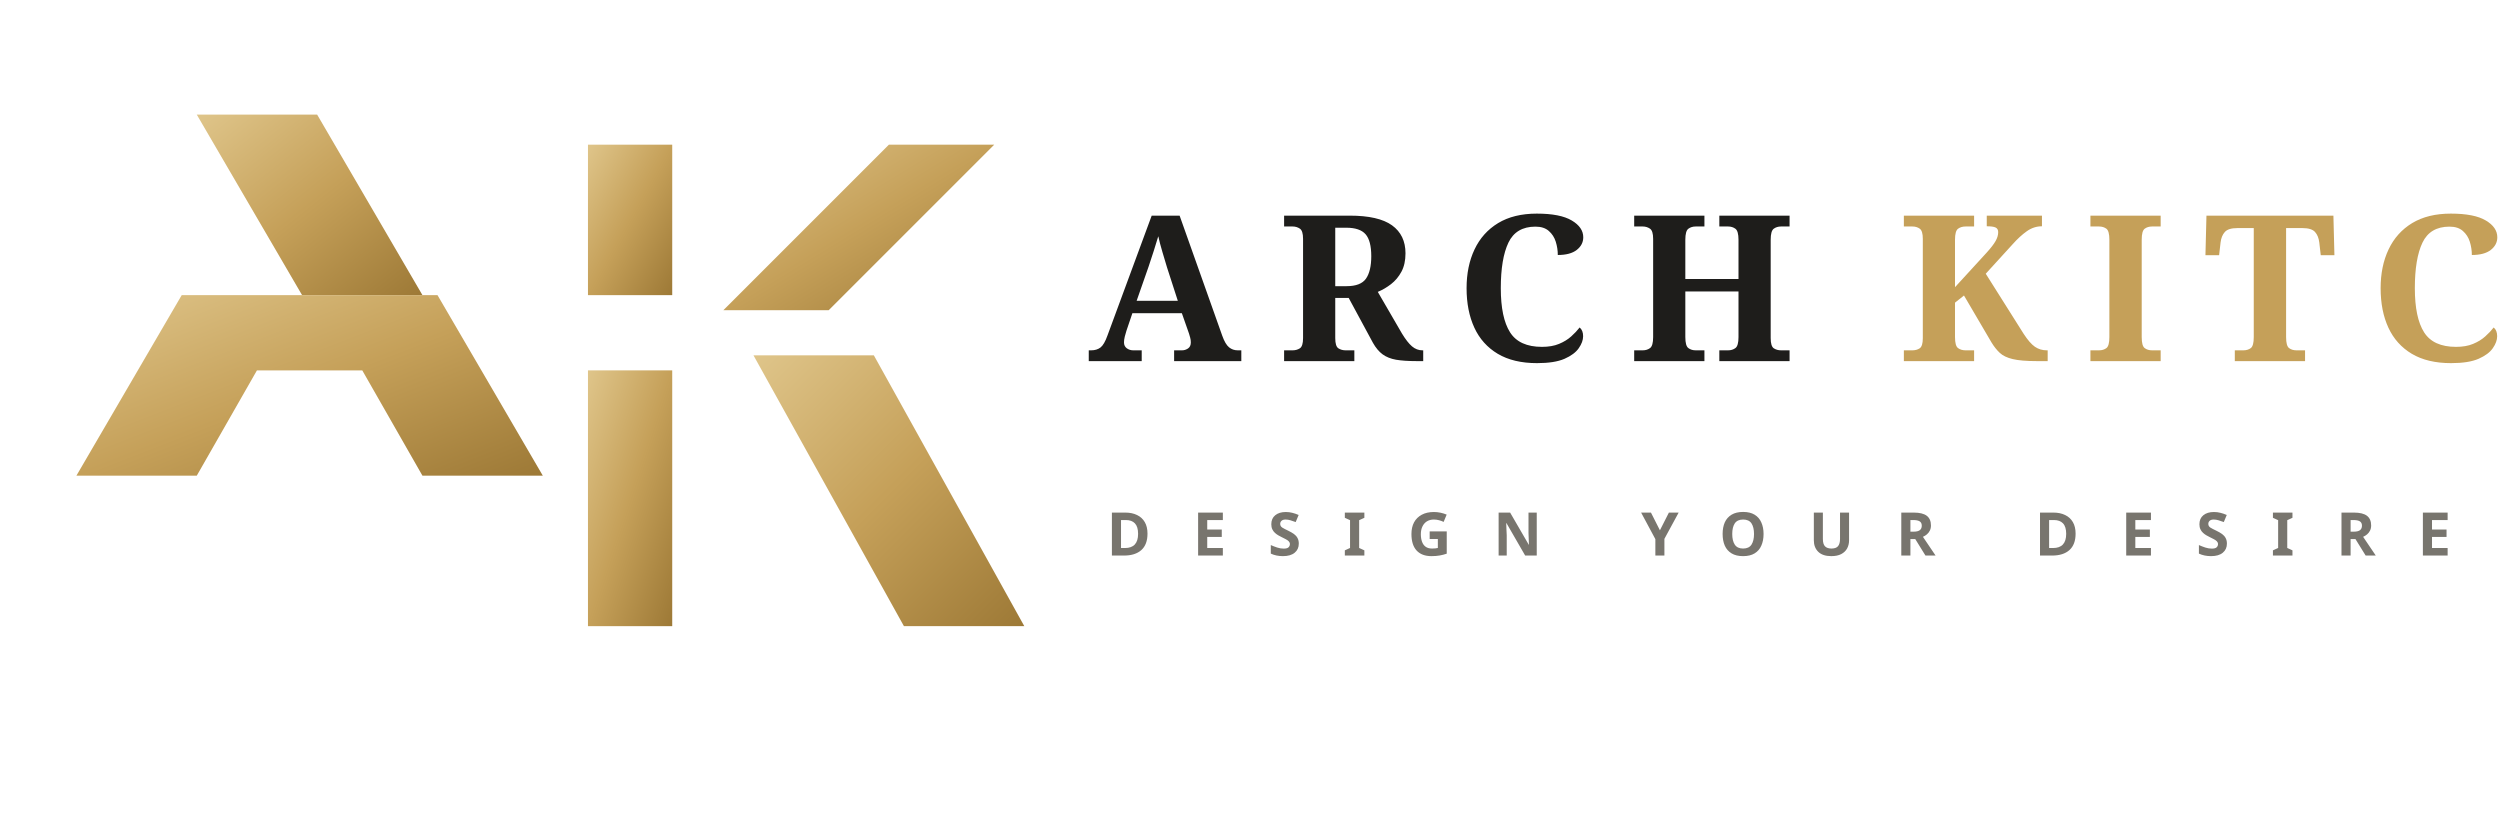
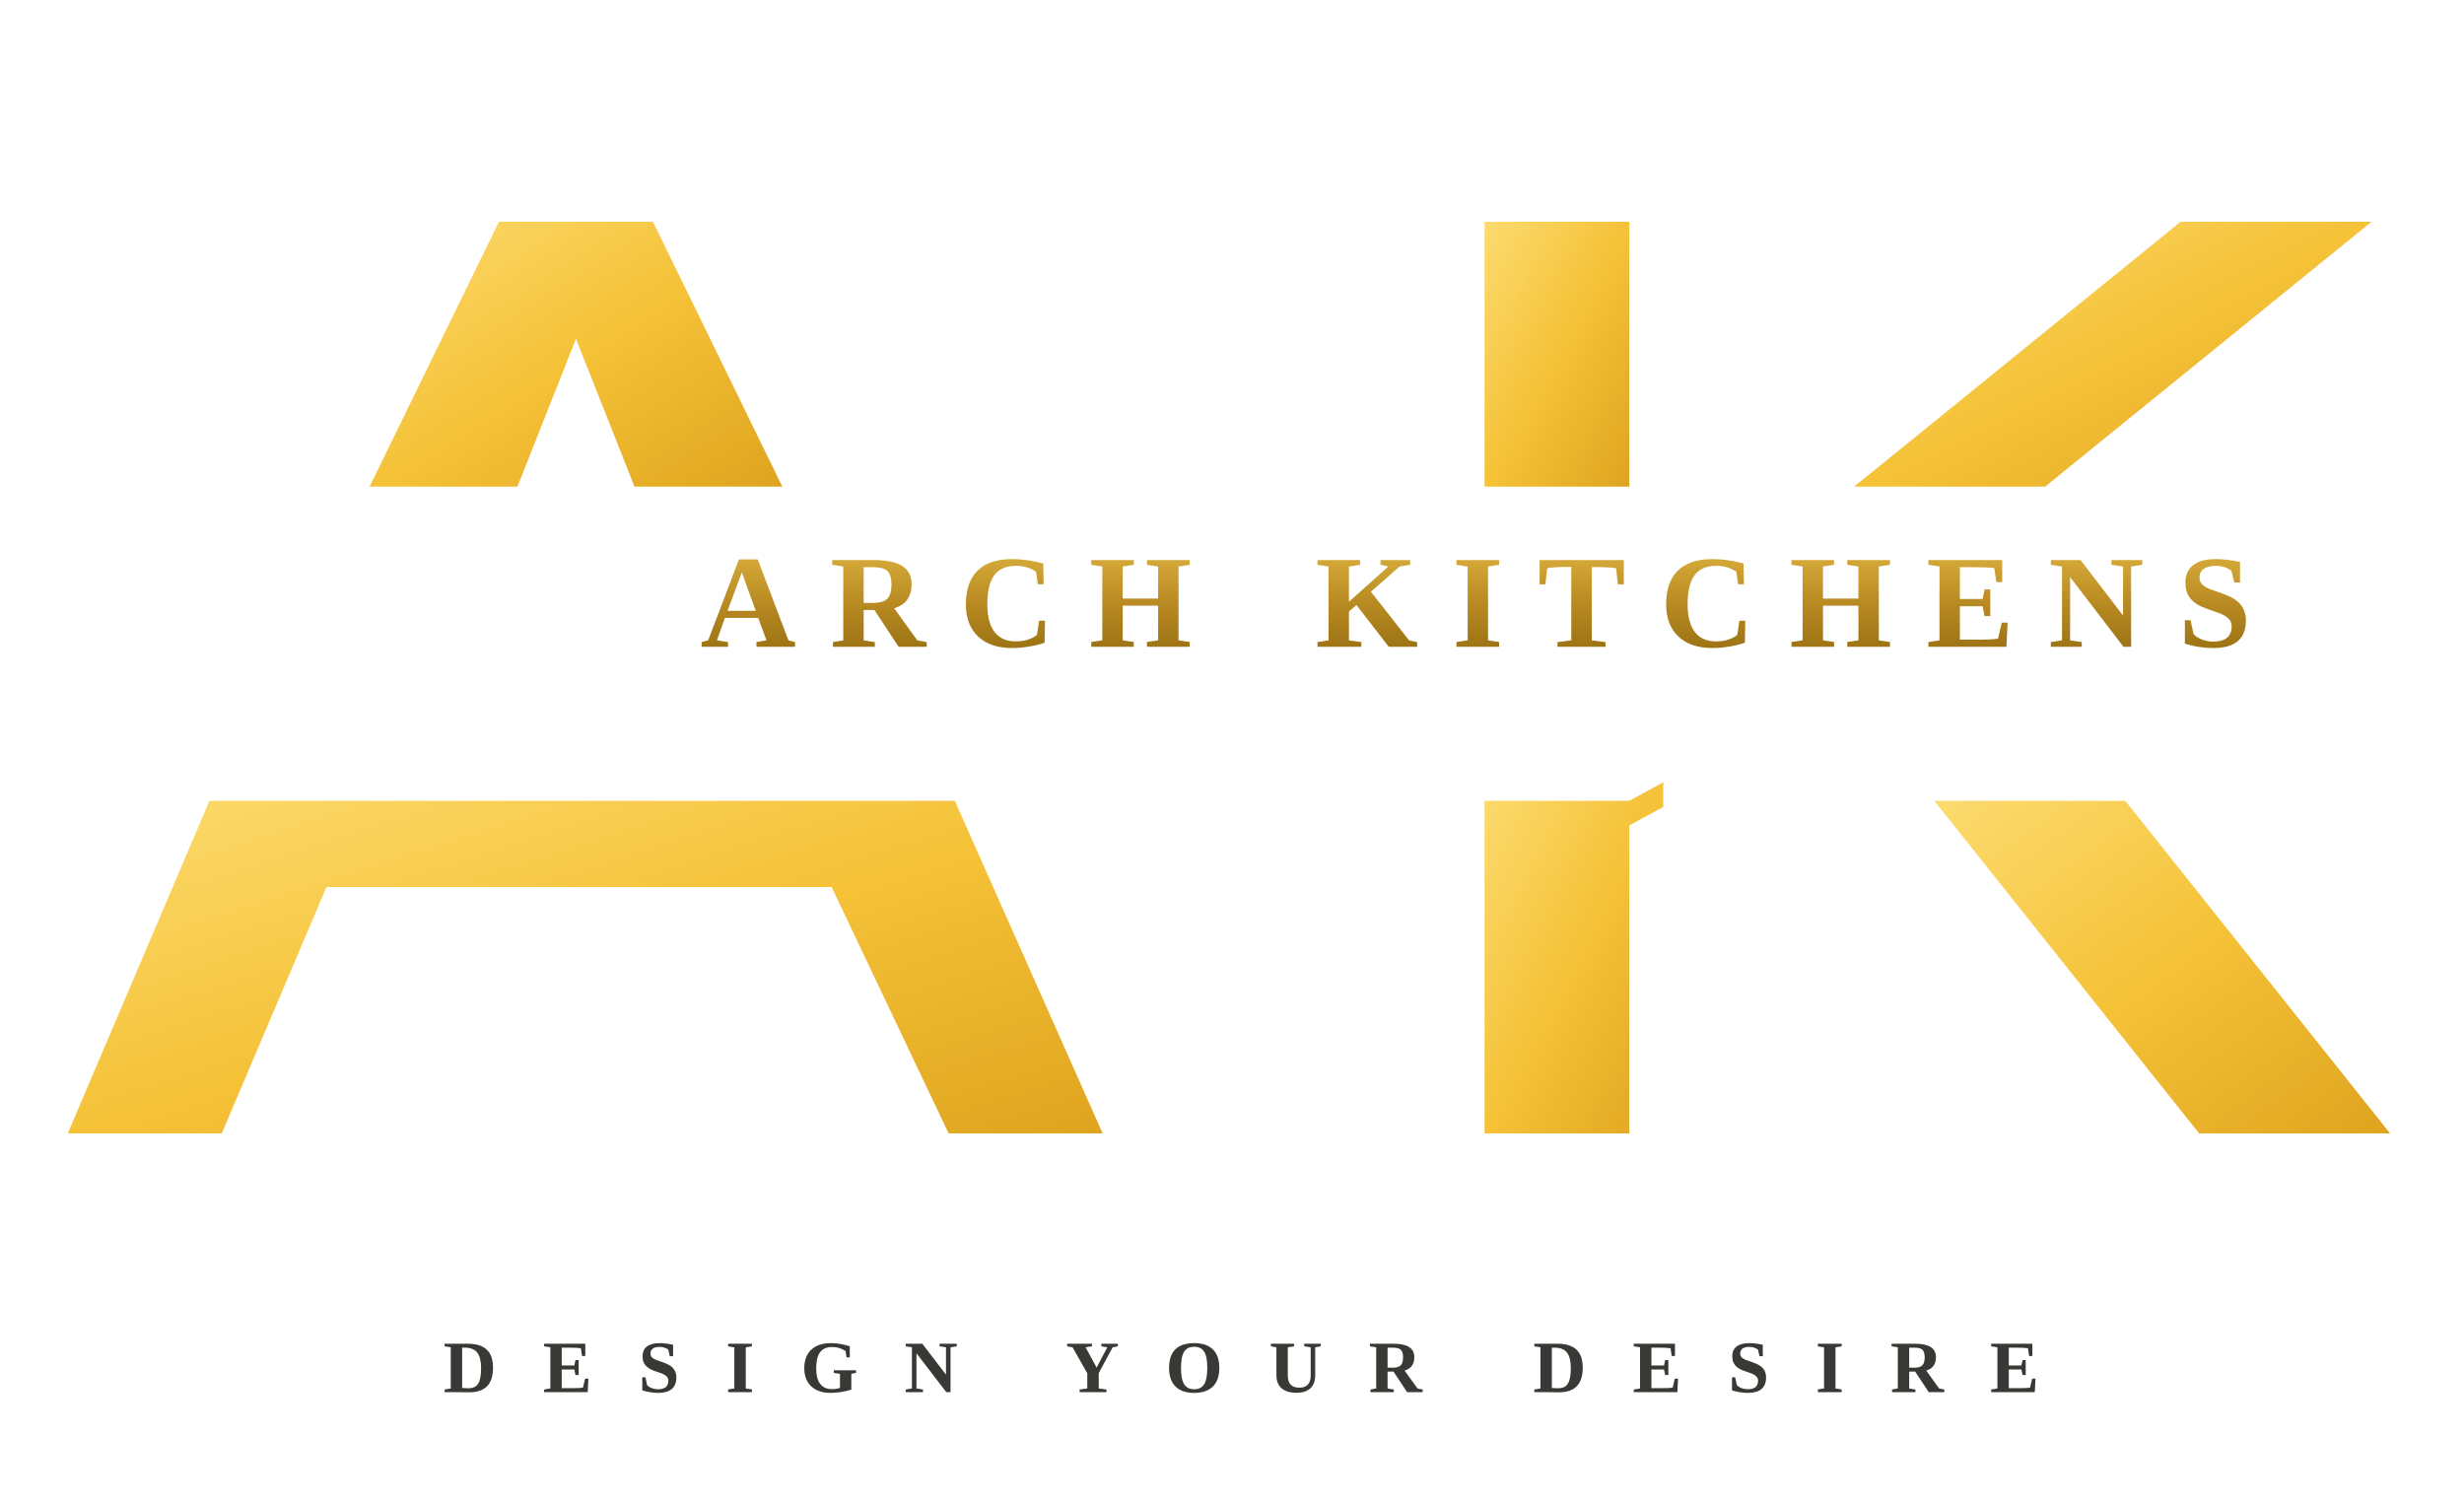
- <svg xmlns="http://www.w3.org/2000/svg" viewBox="0 0 540 180" width="100%" height="100%">
+ <svg xmlns="http://www.w3.org/2000/svg" viewBox="0 0 400 244" width="100%" height="100%">
  <defs>
-     <linearGradient id="brassGrad" x1="0%" y1="0%" x2="100%" y2="100%">
-       <stop offset="0%" stop-color="#dfc58a" />
-       <stop offset="50%" stop-color="#c5a059" />
-       <stop offset="100%" stop-color="#9d7936" />
+     <linearGradient id="akGoldGradient" x1="0%" y1="0%" x2="100%" y2="100%">
+       <stop offset="0%" stop-color="#fcdb6f" />
+       <stop offset="50%" stop-color="#f5c238" />
+       <stop offset="100%" stop-color="#dfa41f" />
+     </linearGradient>
+     <linearGradient id="akTextGold" x1="0%" y1="0%" x2="0%" y2="100%">
+       <stop offset="0%" stop-color="#d4a838" />
+       <stop offset="50%" stop-color="#b88a22" />
+       <stop offset="100%" stop-color="#9d7314" />
+     </linearGradient>
+     <linearGradient id="akAxisGradient" x1="0%" y1="0%" x2="0%" y2="100%">
+       <stop offset="0%" stop-color="#b8b5af" stop-opacity="0.3" />
+       <stop offset="15%" stop-color="#8a867f" stop-opacity="0.8" />
+       <stop offset="50%" stop-color="#6e6b65" stop-opacity="0.9" />
+       <stop offset="85%" stop-color="#8a867f" stop-opacity="0.8" />
+       <stop offset="100%" stop-color="#b8b5af" stop-opacity="0.3" />
    </linearGradient>
  </defs>
-   <g transform="translate(10, 15) scale(0.65)">
-     <polygon points="50,15 90,15 125,75 85,75" fill="url(#brassGrad)" />
-     <polygon points="10,135 45,75 130,75 165,135 125,135 105,100 70,100 50,135" fill="url(#brassGrad)" />
-     <line x1="150" y1="5" x2="150" y2="215" stroke="url(#brassGrad)" stroke-width="2.5" />
-     <rect x="180" y="25" width="28" height="50" fill="url(#brassGrad)" />
-     <rect x="180" y="100" width="28" height="85" fill="url(#brassGrad)" />
-     <polygon points="225,80 280,25 315,25 260,80" fill="url(#brassGrad)" />
-     <polygon points="235,95 285,185 325,185 275,95" fill="url(#brassGrad)" />
+   <line x1="201.5" y1="6" x2="201.5" y2="216" stroke="url(#akAxisGradient)" stroke-width="1.4" stroke-linecap="round" />
+   <polygon points="81,36 106,36 127,79 103,79 93.5,55 84,79 60,79" fill="url(#akGoldGradient)" />
+   <polygon points="34,130 155,130 179,184 154,184 135,144 53,144 36,184 11,184" fill="url(#akGoldGradient)" />
+   <rect x="241" y="36" width="23.5" height="43" fill="url(#akGoldGradient)" />
+   <polygon points="354,36 385,36 332,79 301,79" fill="url(#akGoldGradient)" />
+   <polygon points="241,130 264.5,130 270,127 270,131 264.5,134 264.5,184 241,184" fill="url(#akGoldGradient)" />
+   <polygon points="314,130 345,130 388,184 357,184" fill="url(#akGoldGradient)" />
+   <g transform="translate(201.5, 105)">
+     <text x="-8" y="0" text-anchor="end" font-family="'Cinzel', 'Times New Roman', 'Cormorant Garamond', Georgia, serif" font-size="21.5" font-weight="700" letter-spacing="5.5" fill="url(#akTextGold)">ARCH</text>
+     <text x="12" y="0" text-anchor="start" font-family="'Cinzel', 'Times New Roman', 'Cormorant Garamond', Georgia, serif" font-size="21.5" font-weight="700" letter-spacing="5.5" fill="url(#akTextGold)">KITCHENS</text>
  </g>
-   <g transform="translate(235, 78)">
-     <text font-family="'Cormorant Garamond', 'Cinzel', serif" font-size="44" font-weight="700" letter-spacing="8" fill="#1e1d1b">ARCH</text>
-     <text x="175" font-family="'Cormorant Garamond', 'Cinzel', serif" font-size="44" font-weight="700" letter-spacing="8" fill="#c5a059">KITCHENS</text>
-     <text y="42" x="4" font-family="'Plus Jakarta Sans', system-ui, sans-serif" font-size="13" font-weight="600" letter-spacing="9" fill="#78756e">DESIGN YOUR DESIRE</text>
-   </g>
+   <text x="201.5" y="226" text-anchor="middle" font-family="'Cinzel', 'Times New Roman', 'Cormorant Garamond', Georgia, serif" font-size="12" font-weight="700" letter-spacing="7.5" fill="#3a3834">DESIGN YOUR DESIRE</text>
</svg>
